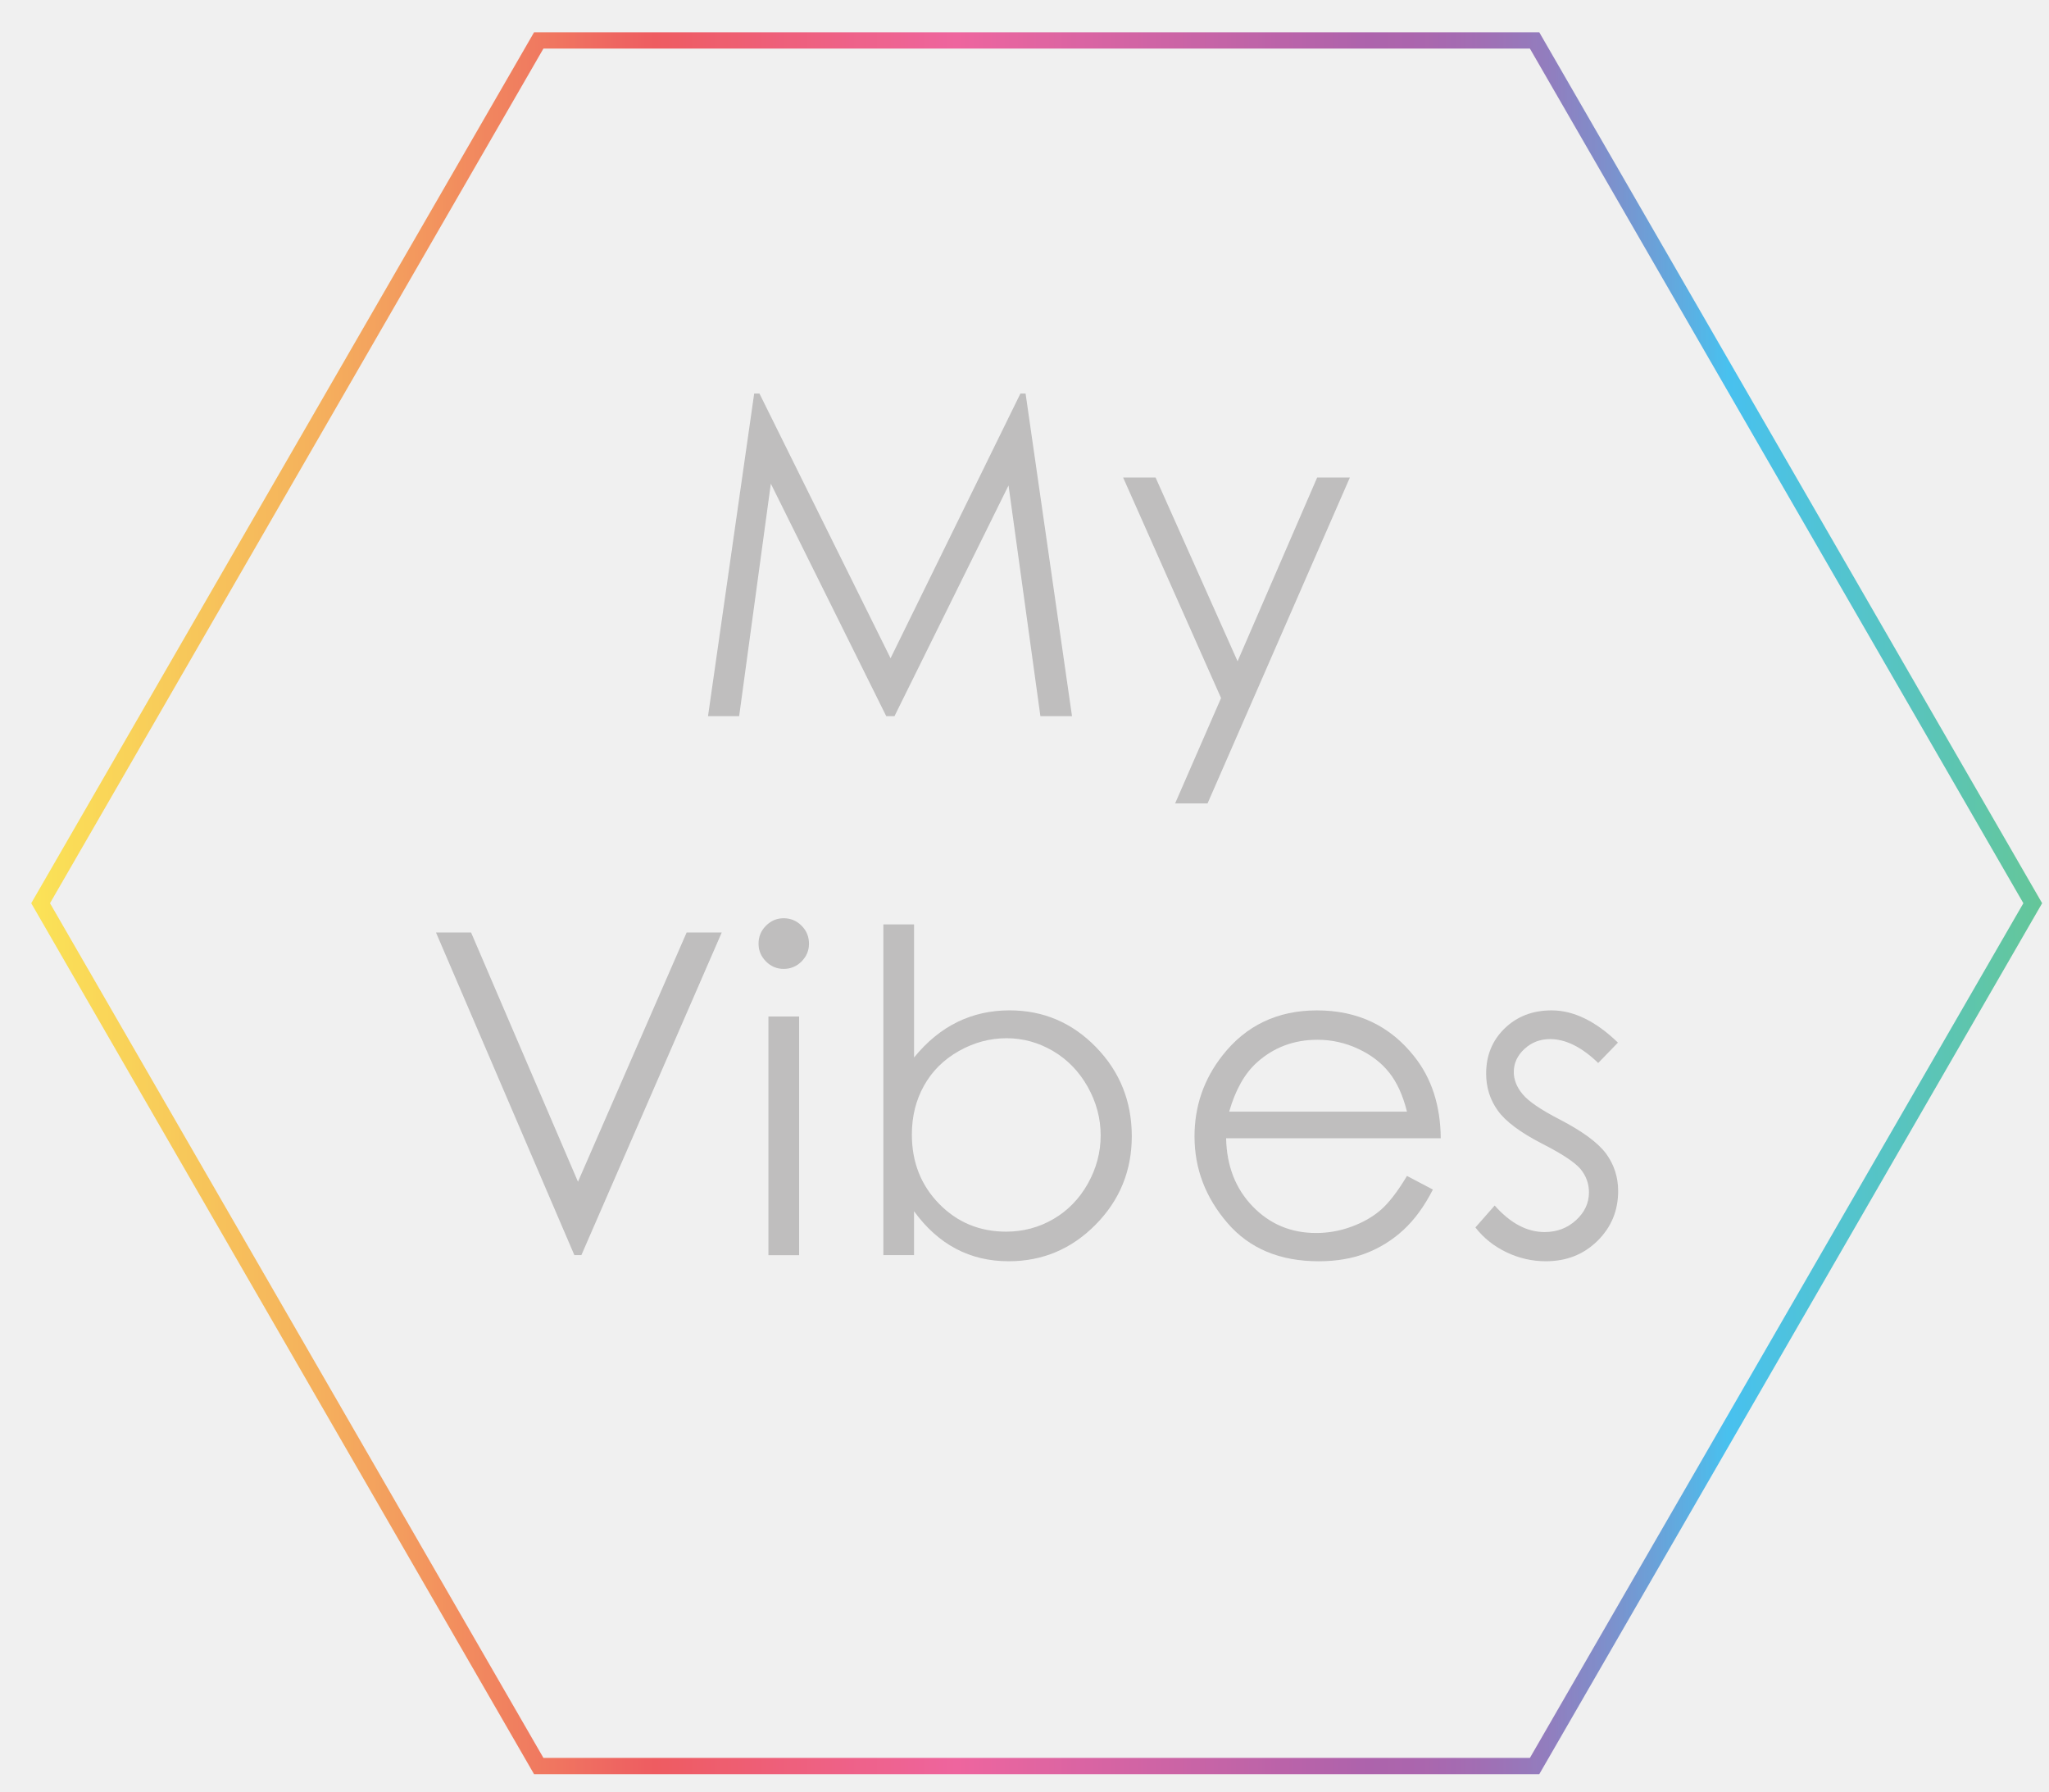
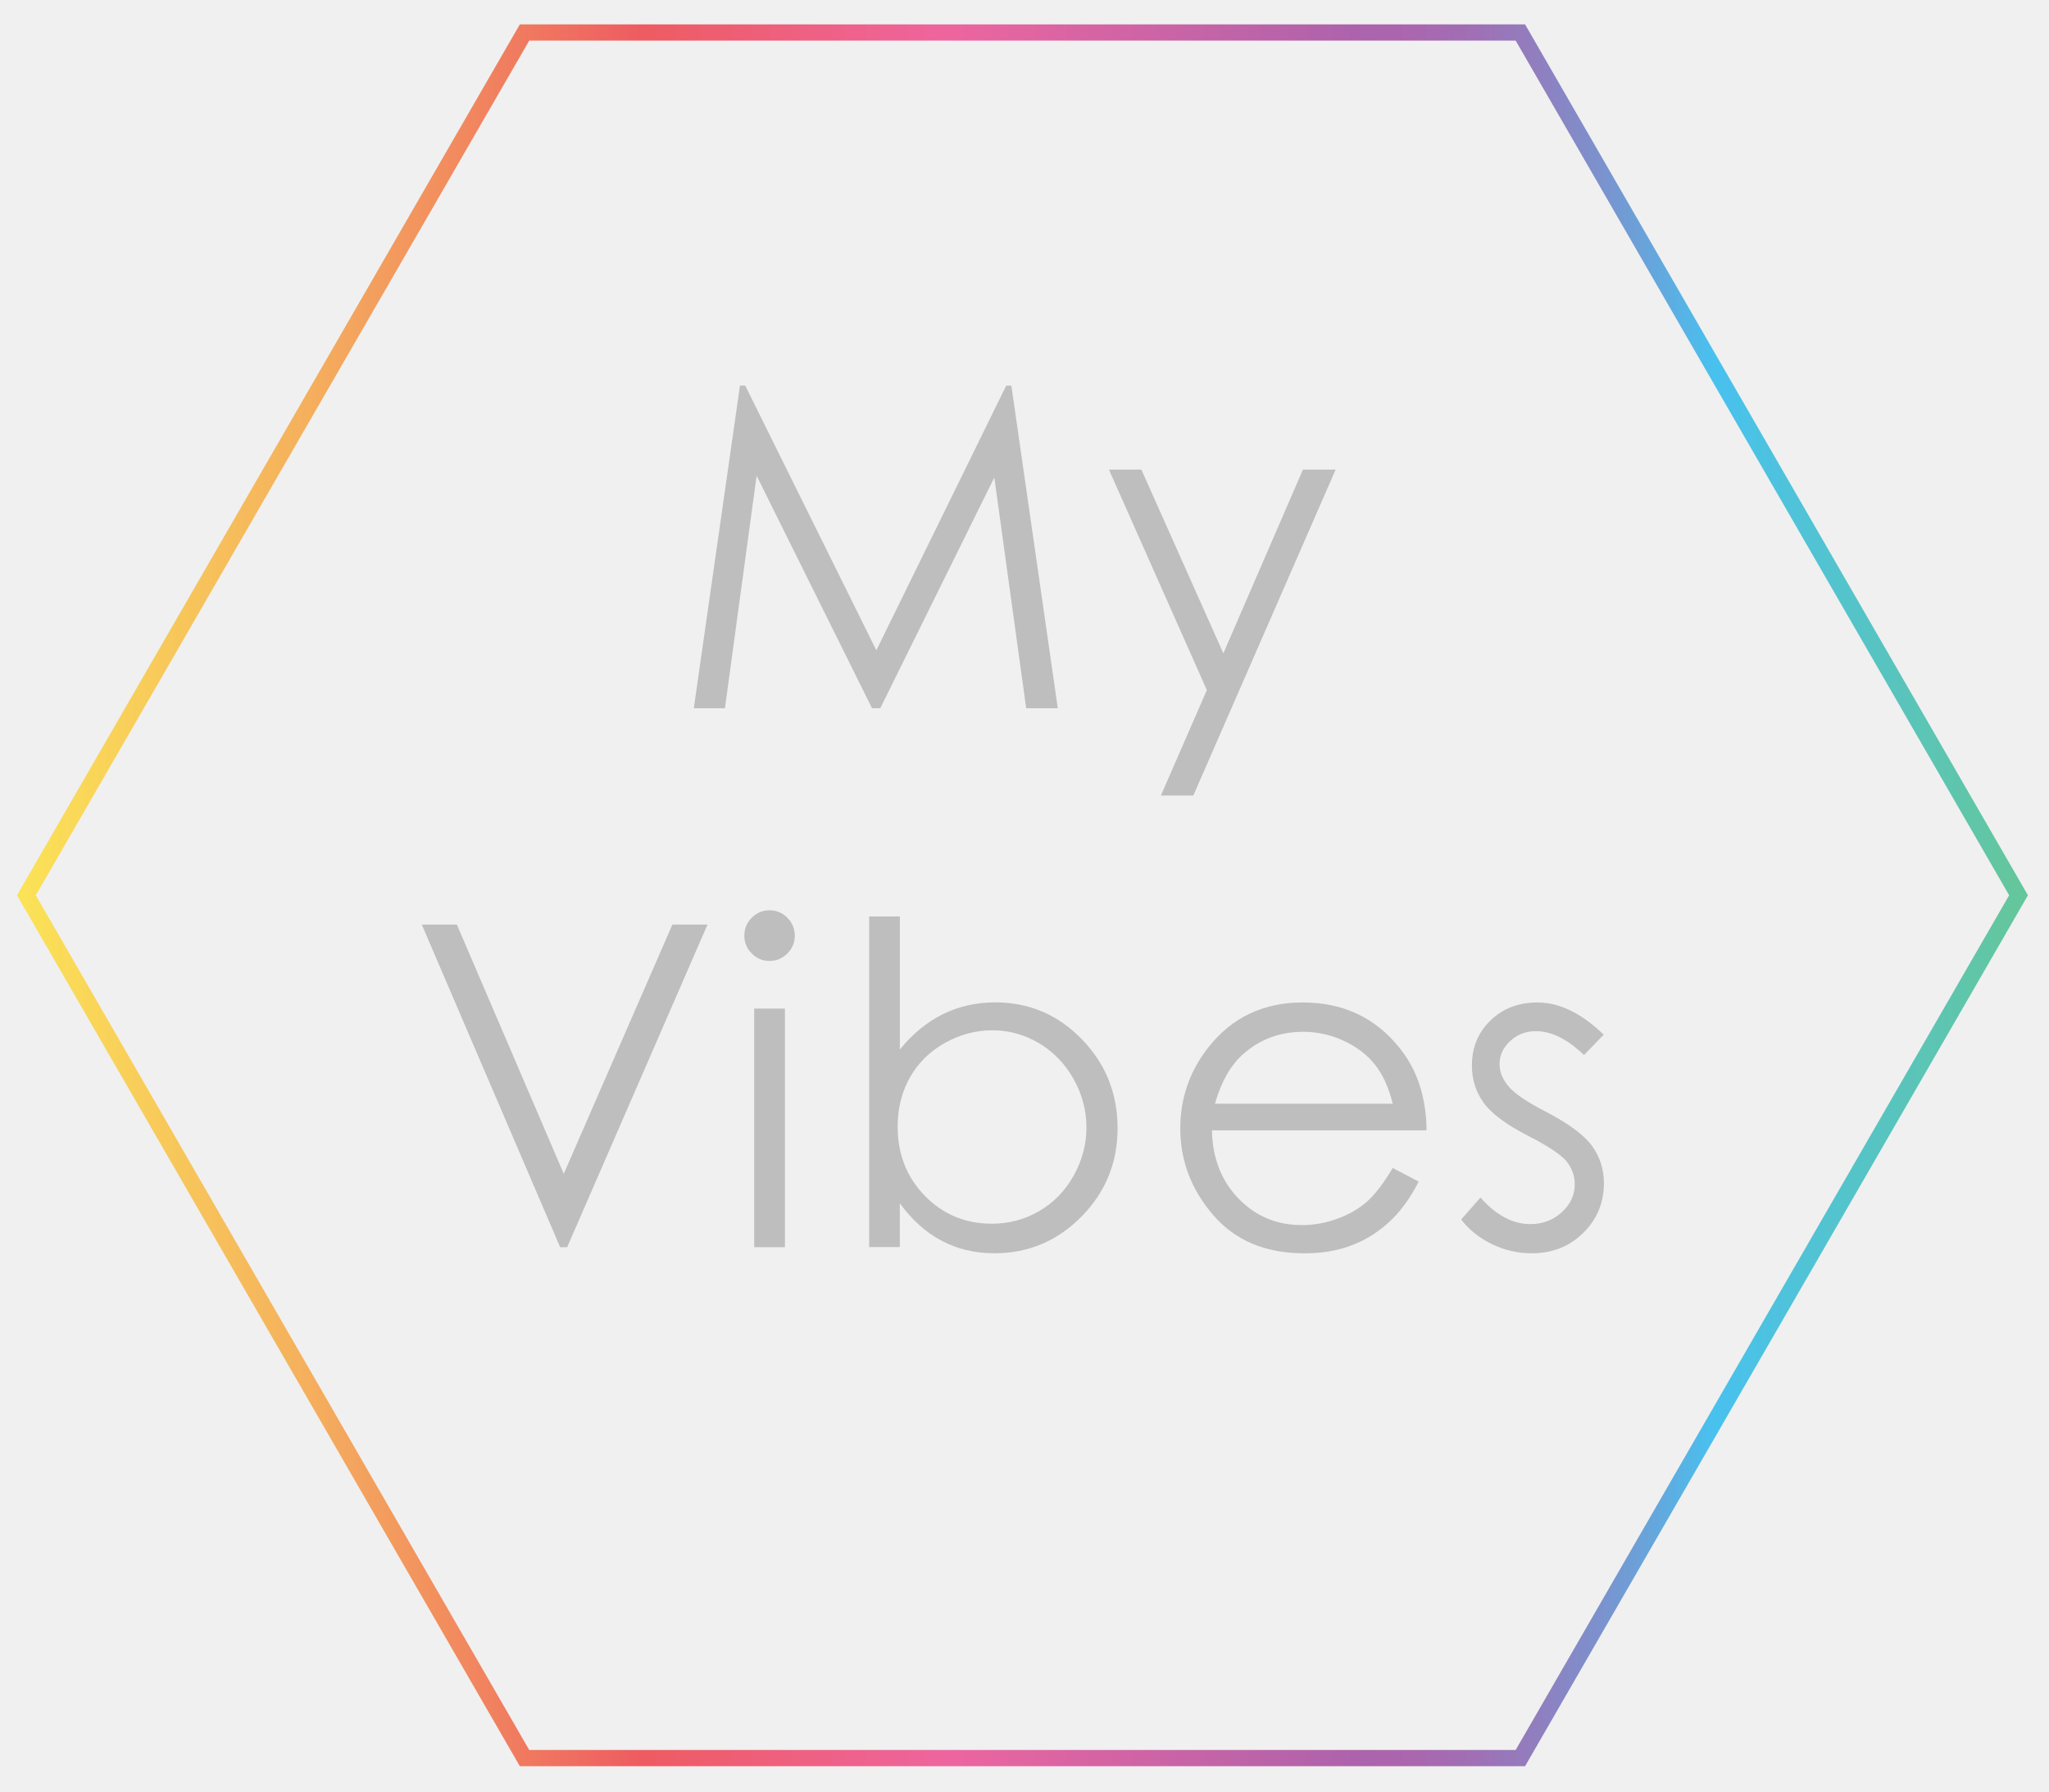
- <svg xmlns="http://www.w3.org/2000/svg" version="1.1" id="Layer_1" x="0px" y="0px" width="126.125px" height="110.25px" viewBox="-15.875 -9.75 126.125 110.25" enable-background="new -15.875 -9.75 126.125 110.25" xml:space="preserve">
+ <svg xmlns="http://www.w3.org/2000/svg" version="1.1" id="Layer_1" x="0px" y="0px" width="126.125px" height="110.25px" viewBox="0 0 126.125 110.25" enable-background="new 0 0 126.125 110.25" xml:space="preserve">
  <g id="Layer_1_1_" display="none">
    <g display="inline">
      <g>
-         <path id="svgCog" fill="none" stroke="#ADADAD" stroke-miterlimit="10" d="M33.815,18.188l-2.524-0.409     c-0.329-0.055-0.614-0.126-0.631-0.162c-0.021-0.036-0.106-0.411-0.106-0.521c0-0.113,0.242-0.341,0.533-0.507l2.235-1.271     c0.291-0.164,0.438-0.562,0.321-0.884l-0.397-1.111c-0.112-0.32-0.476-0.529-0.803-0.465l-2.513,0.495     c-0.328,0.065-0.617,0.098-0.647,0.071c-0.026-0.026-0.233-0.349-0.272-0.456c-0.035-0.104,0.112-0.401,0.332-0.659l1.676-1.975     c0.221-0.259,0.223-0.683,0.009-0.941l-0.745-0.907c-0.217-0.263-0.625-0.334-0.909-0.157L27.18,9.675     c-0.287,0.175-0.549,0.306-0.586,0.291c-0.035-0.017-0.34-0.243-0.41-0.33c-0.068-0.088-0.028-0.42,0.09-0.736l0.914-2.441     c0.119-0.318-0.021-0.718-0.307-0.889l-1.007-0.593c-0.286-0.171-0.694-0.095-0.905,0.17l-1.611,2.03     c-0.211,0.267-0.416,0.479-0.452,0.479c-0.039-0.001-0.401-0.111-0.496-0.168c-0.097-0.057-0.167-0.38-0.162-0.724l0.041-2.611     c0.007-0.34-0.26-0.669-0.589-0.729L20.557,3.22c-0.33-0.061-0.688,0.154-0.795,0.479l-0.836,2.47     c-0.107,0.323-0.229,0.597-0.267,0.608c-0.036,0.01-0.415,0.036-0.522,0.017c-0.105-0.021-0.283-0.302-0.392-0.625L16.91,3.697     c-0.107-0.32-0.467-0.536-0.796-0.478l-1.142,0.205c-0.33,0.061-0.594,0.389-0.588,0.729l0.041,2.614     c0.006,0.34-0.016,0.639-0.047,0.663c-0.027,0.023-0.375,0.178-0.484,0.197c-0.107,0.02-0.367-0.183-0.578-0.448l-1.612-2.03     c-0.209-0.266-0.617-0.344-0.908-0.173L9.793,5.57c-0.289,0.171-0.429,0.57-0.31,0.89L10.4,8.901     c0.119,0.316,0.197,0.605,0.178,0.641c-0.021,0.031-0.295,0.297-0.391,0.354c-0.096,0.055-0.409-0.044-0.693-0.22L7.297,8.333     c-0.285-0.177-0.695-0.106-0.91,0.154L5.641,9.396c-0.213,0.262-0.209,0.686,0.009,0.941l1.678,1.976     c0.218,0.259,0.392,0.5,0.382,0.538c-0.009,0.041-0.177,0.387-0.246,0.47c-0.072,0.084-0.398,0.103-0.727,0.036l-2.514-0.495     c-0.328-0.065-0.689,0.146-0.803,0.466L3.024,14.44c-0.115,0.319,0.029,0.718,0.322,0.883l2.238,1.27     c0.291,0.164,0.534,0.332,0.538,0.371c0.005,0.041-0.036,0.423-0.075,0.528c-0.037,0.104-0.338,0.234-0.668,0.287l-2.527,0.412     c-0.33,0.052-0.598,0.375-0.598,0.717v1.183c0,0.345,0.268,0.666,0.598,0.721l2.527,0.409c0.33,0.056,0.612,0.129,0.631,0.161     c0.017,0.035,0.105,0.412,0.104,0.522c0,0.114-0.24,0.343-0.53,0.505l-2.238,1.269c-0.293,0.166-0.438,0.564-0.322,0.884     l0.396,1.113c0.111,0.32,0.475,0.529,0.803,0.466l2.512-0.496c0.328-0.065,0.619-0.097,0.646-0.07     c0.028,0.026,0.237,0.349,0.274,0.456c0.036,0.104-0.112,0.4-0.332,0.658l-1.677,1.977c-0.219,0.256-0.223,0.682-0.008,0.942     l0.746,0.906c0.213,0.262,0.623,0.331,0.91,0.157l2.194-1.347c0.286-0.175,0.549-0.306,0.584-0.292     c0.036,0.018,0.341,0.244,0.411,0.33c0.068,0.089,0.027,0.418-0.09,0.735L9.479,32.54C9.36,32.857,9.5,33.259,9.788,33.429     l1.004,0.593c0.289,0.172,0.699,0.095,0.908-0.171l1.611-2.028c0.209-0.267,0.414-0.479,0.453-0.479     c0.039,0.003,0.4,0.112,0.496,0.167c0.092,0.057,0.166,0.382,0.16,0.723l-0.041,2.614c-0.006,0.342,0.258,0.667,0.588,0.728     l1.144,0.206c0.327,0.06,0.688-0.155,0.796-0.479l0.835-2.471c0.106-0.318,0.228-0.595,0.265-0.604     c0.037-0.014,0.416-0.039,0.523-0.018c0.107,0.02,0.287,0.299,0.395,0.621l0.836,2.472c0.109,0.323,0.469,0.538,0.797,0.479     l1.141-0.204c0.33-0.062,0.596-0.388,0.588-0.729l-0.041-2.615c-0.007-0.339,0.016-0.639,0.046-0.662     c0.029-0.021,0.376-0.179,0.484-0.197s0.366,0.185,0.577,0.447l1.613,2.029c0.211,0.266,0.619,0.343,0.908,0.172l1.004-0.591     c0.288-0.173,0.428-0.572,0.309-0.892l-0.916-2.439c-0.12-0.319-0.2-0.607-0.178-0.639c0.021-0.035,0.293-0.303,0.391-0.357     c0.095-0.055,0.406,0.042,0.693,0.219l2.194,1.346c0.284,0.175,0.695,0.105,0.91-0.156l0.744-0.908     c0.216-0.259,0.212-0.684-0.007-0.941L29.34,26.69c-0.221-0.258-0.392-0.5-0.385-0.539c0.012-0.037,0.178-0.384,0.248-0.467     c0.072-0.087,0.398-0.104,0.727-0.038l2.513,0.496c0.327,0.063,0.69-0.146,0.805-0.466l0.396-1.111     c0.115-0.32-0.029-0.718-0.322-0.884l-2.234-1.269c-0.293-0.166-0.535-0.334-0.543-0.373c-0.004-0.041,0.098-0.619,0.115-0.653     c0.018-0.035,0.303-0.107,0.63-0.164l2.524-0.41c0.33-0.054,0.601-0.376,0.601-0.718v-1.185     C34.414,18.564,34.145,18.242,33.815,18.188z" />
+         <path id="svgCog" fill="none" stroke="#ADADAD" stroke-miterlimit="10" d="M33.815,18.188l-2.524-0.409     c-0.329-0.055-0.614-0.126-0.631-0.162c-0.021-0.036-0.106-0.411-0.106-0.521c0-0.113,0.242-0.341,0.533-0.507l2.235-1.271     c0.291-0.164,0.438-0.562,0.321-0.884l-0.397-1.111c-0.112-0.32-0.476-0.529-0.803-0.465l-2.513,0.495     c-0.328,0.065-0.617,0.098-0.647,0.071c-0.026-0.026-0.233-0.349-0.272-0.456c-0.035-0.104,0.112-0.401,0.332-0.659l1.676-1.975     c0.221-0.259,0.223-0.683,0.009-0.941l-0.745-0.907c-0.217-0.263-0.625-0.334-0.909-0.157L27.18,9.675     c-0.287,0.175-0.549,0.306-0.586,0.291c-0.035-0.017-0.34-0.243-0.41-0.33c-0.068-0.088-0.028-0.42,0.09-0.736l0.914-2.441     c0.119-0.318-0.021-0.718-0.307-0.889l-1.007-0.593c-0.286-0.171-0.694-0.095-0.905,0.17l-1.611,2.03     c-0.211,0.267-0.416,0.479-0.452,0.479c-0.039-0.001-0.401-0.111-0.496-0.168c-0.097-0.057-0.167-0.38-0.162-0.724l0.041-2.611     c0.007-0.34-0.26-0.669-0.589-0.729L20.557,3.22c-0.33-0.061-0.688,0.154-0.795,0.479l-0.836,2.47     c-0.107,0.323-0.229,0.597-0.267,0.608c-0.036,0.01-0.415,0.036-0.522,0.017c-0.105-0.021-0.283-0.302-0.392-0.625L16.91,3.697     c-0.107-0.32-0.467-0.536-0.796-0.479l-1.142,0.205c-0.33,0.061-0.594,0.389-0.588,0.729l0.041,2.614     c0.006,0.34-0.016,0.639-0.047,0.663c-0.027,0.023-0.375,0.178-0.484,0.197c-0.107,0.02-0.367-0.183-0.578-0.448l-1.612-2.03     c-0.209-0.266-0.617-0.344-0.908-0.173L9.793,5.57c-0.289,0.171-0.429,0.57-0.31,0.89L10.4,8.901     c0.119,0.316,0.197,0.605,0.178,0.641c-0.021,0.031-0.295,0.297-0.391,0.354c-0.096,0.055-0.409-0.044-0.693-0.22L7.297,8.333     c-0.285-0.177-0.695-0.106-0.91,0.154L5.641,9.396c-0.213,0.262-0.209,0.686,0.009,0.941l1.678,1.976     c0.218,0.259,0.392,0.5,0.382,0.538c-0.009,0.041-0.177,0.387-0.246,0.47c-0.072,0.084-0.398,0.103-0.727,0.036l-2.514-0.495     c-0.328-0.065-0.689,0.146-0.803,0.466L3.024,14.44c-0.115,0.319,0.029,0.718,0.322,0.883l2.238,1.27     c0.291,0.164,0.534,0.332,0.538,0.371c0.005,0.041-0.036,0.423-0.075,0.528c-0.037,0.104-0.338,0.234-0.668,0.287l-2.527,0.412     c-0.33,0.052-0.598,0.375-0.598,0.717v1.183c0,0.345,0.268,0.666,0.598,0.721l2.527,0.409c0.33,0.056,0.612,0.129,0.631,0.161     c0.017,0.035,0.105,0.412,0.104,0.522c0,0.114-0.24,0.343-0.53,0.505l-2.238,1.269c-0.293,0.166-0.438,0.564-0.322,0.884     l0.396,1.113c0.111,0.32,0.475,0.529,0.803,0.466l2.512-0.496c0.328-0.065,0.619-0.097,0.646-0.07     c0.028,0.026,0.237,0.349,0.274,0.456c0.036,0.104-0.112,0.4-0.332,0.658l-1.677,1.977c-0.219,0.256-0.223,0.682-0.008,0.942     l0.746,0.906c0.213,0.262,0.623,0.331,0.91,0.157l2.194-1.347c0.286-0.175,0.549-0.306,0.584-0.292     c0.036,0.018,0.341,0.244,0.411,0.33c0.068,0.089,0.027,0.418-0.09,0.735L9.479,32.54C9.36,32.857,9.5,33.259,9.788,33.429     l1.004,0.593c0.289,0.172,0.699,0.095,0.908-0.171l1.611-2.028c0.209-0.267,0.414-0.479,0.453-0.479     c0.039,0.003,0.4,0.112,0.496,0.167c0.092,0.057,0.166,0.382,0.16,0.723l-0.041,2.614c-0.006,0.342,0.258,0.667,0.588,0.728     l1.144,0.206c0.327,0.06,0.688-0.155,0.796-0.479l0.835-2.471c0.106-0.318,0.228-0.595,0.265-0.604     c0.037-0.014,0.416-0.039,0.523-0.018c0.107,0.02,0.287,0.299,0.395,0.621l0.836,2.472c0.109,0.323,0.469,0.538,0.797,0.479     l1.141-0.204c0.33-0.062,0.596-0.388,0.588-0.729l-0.041-2.615c-0.007-0.339,0.016-0.639,0.046-0.662     c0.029-0.021,0.376-0.179,0.484-0.197s0.366,0.185,0.577,0.447l1.613,2.029c0.211,0.266,0.619,0.343,0.908,0.172l1.004-0.591     c0.288-0.173,0.428-0.572,0.309-0.892l-0.916-2.439c-0.12-0.319-0.2-0.607-0.178-0.639c0.021-0.035,0.293-0.303,0.391-0.357     c0.095-0.055,0.406,0.042,0.693,0.219l2.194,1.346c0.284,0.175,0.695,0.105,0.91-0.156l0.744-0.908     c0.216-0.259,0.212-0.684-0.007-0.941L29.34,26.69c-0.221-0.258-0.392-0.5-0.385-0.539c0.012-0.037,0.178-0.384,0.248-0.467     c0.072-0.087,0.398-0.104,0.727-0.038l2.513,0.496c0.327,0.063,0.69-0.146,0.805-0.466l0.396-1.111     c0.115-0.32-0.029-0.718-0.322-0.884l-2.234-1.269c-0.293-0.166-0.535-0.334-0.543-0.373c-0.004-0.041,0.098-0.619,0.115-0.653     c0.018-0.035,0.303-0.107,0.63-0.164l2.524-0.41c0.33-0.054,0.601-0.376,0.601-0.718v-1.185     C34.414,18.564,34.145,18.242,33.815,18.188z" />
      </g>
      <g>
        <ellipse opacity="0.9" fill="#FFFFFF" stroke="#AEADAE" stroke-miterlimit="10" enable-background="new    " cx="18.159" cy="19.59" rx="9.875" ry="10.081" />
      </g>
    </g>
  </g>
-   <linearGradient id="SVGID_1_" gradientUnits="userSpaceOnUse" x1="-13.953" y1="45.837" x2="109.827" y2="45.837">
+   <linearGradient id="SVGID_1_" gradientUnits="userSpaceOnUse" x1="-12.953" y1="228.152" x2="110.827" y2="228.152" gradientTransform="matrix(1 0 0 -1 14 283.25)">
    <stop offset="0" style="stop-color:#FFDD15" />
    <stop offset="0.147" style="stop-color:#F6921E" />
    <stop offset="0.311" style="stop-color:#EC1C24" />
    <stop offset="0.461" style="stop-color:#EC297B" />
    <stop offset="0.664" style="stop-color:#90278E" />
    <stop offset="0.692" style="stop-color:#8C2B91" />
    <stop offset="0.722" style="stop-color:#7E379A" />
    <stop offset="0.754" style="stop-color:#694CA8" />
    <stop offset="0.786" style="stop-color:#4A68BD" />
    <stop offset="0.819" style="stop-color:#238CD7" />
    <stop offset="0.844" style="stop-color:#00ADEE" />
    <stop offset="1" style="stop-color:#29B473" />
  </linearGradient>
-   <polygon opacity="0.7" fill="none" stroke="url(#SVGID_1_)" stroke-miterlimit="10" enable-background="new    " points="  17.287,98.936 -13.375,45.836 17.287,-7.261 78.586,-7.261 109.25,45.836 78.586,98.936 " />
-   <path opacity="0.7" fill="#A9A8A8" enable-background="new    " d="M27.707,34.323l2.842-19.854h0.323l8.071,16.292l7.994-16.292  h0.317l2.857,19.854h-1.945l-1.961-14.199l-7.02,14.199h-0.508l-7.104-14.308l-1.95,14.308H27.707z" />
-   <path opacity="0.7" fill="#A9A8A8" enable-background="new    " d="M53.259,19.639h1.997l5.047,11.308l4.899-11.308h2.013  l-8.76,20.055h-1.996l2.828-6.484L53.259,19.639z" />
-   <path opacity="0.7" fill="#A9A8A8" enable-background="new    " d="M10.963,47.639h2.159l6.58,15.339l6.688-15.339h2.16  l-8.639,19.854H19.48L10.963,47.639z" />
-   <path opacity="0.7" fill="#A9A8A8" enable-background="new    " d="M32.363,46.761c0.429,0,0.797,0.153,1.102,0.459  c0.304,0.306,0.457,0.674,0.457,1.107c0,0.422-0.153,0.787-0.457,1.092c-0.305,0.306-0.672,0.459-1.102,0.459  c-0.421,0-0.785-0.153-1.089-0.459c-0.304-0.305-0.457-0.67-0.457-1.092c0-0.433,0.152-0.801,0.457-1.107  C31.579,46.915,31.942,46.761,32.363,46.761z M31.425,52.809h1.89v14.685h-1.89V52.809z" />
-   <path opacity="0.7" fill="#A9A8A8" enable-background="new    " d="M38.5,67.493V47.14h1.889v8.191  c0.791-0.971,1.676-1.697,2.656-2.179c0.979-0.481,2.054-0.722,3.222-0.722c2.076,0,3.85,0.754,5.319,2.261s2.205,3.336,2.205,5.486  c0,2.123-0.742,3.937-2.225,5.439c-1.484,1.502-3.268,2.254-5.353,2.254c-1.196,0-2.279-0.256-3.249-0.77  c-0.971-0.513-1.83-1.283-2.576-2.309v2.7H38.5z M46.057,66.049c1.051,0,2.02-0.259,2.91-0.776c0.887-0.518,1.595-1.244,2.121-2.18  c0.524-0.937,0.788-1.925,0.788-2.969s-0.265-2.038-0.794-2.983c-0.53-0.944-1.242-1.68-2.135-2.207  c-0.893-0.525-1.847-0.789-2.861-0.789c-1.033,0-2.013,0.264-2.943,0.789c-0.929,0.527-1.643,1.235-2.141,2.127  c-0.499,0.891-0.748,1.895-0.748,3.009c0,1.702,0.559,3.122,1.677,4.266C43.048,65.477,44.423,66.049,46.057,66.049z" />
-   <path opacity="0.7" fill="#A9A8A8" enable-background="new    " d="M70.731,62.62l1.594,0.838c-0.523,1.024-1.127,1.853-1.811,2.483  c-0.685,0.63-1.454,1.109-2.312,1.438c-0.855,0.328-1.822,0.492-2.903,0.492c-2.396,0-4.269-0.786-5.619-2.356  c-1.352-1.568-2.027-3.344-2.027-5.323c0-1.863,0.572-3.523,1.715-4.98c1.451-1.854,3.392-2.78,5.823-2.78  c2.503,0,4.503,0.949,5.998,2.848c1.062,1.341,1.602,3.014,1.621,5.021H59.597c0.036,1.706,0.582,3.104,1.636,4.195  c1.054,1.09,2.355,1.636,3.905,1.636c0.749,0,1.475-0.13,2.181-0.391c0.708-0.26,1.31-0.604,1.805-1.035  C69.619,64.274,70.156,63.579,70.731,62.62z M70.731,58.665c-0.251-1.008-0.619-1.812-1.102-2.415  c-0.481-0.604-1.118-1.089-1.911-1.458c-0.794-0.368-1.627-0.553-2.5-0.553c-1.442,0-2.681,0.463-3.717,1.391  c-0.756,0.674-1.328,1.687-1.716,3.035H70.731z" />
-   <path opacity="0.7" fill="#A9A8A8" enable-background="new    " d="M83.716,54.415l-1.215,1.254  c-1.012-0.98-1.999-1.471-2.964-1.471c-0.614,0-1.139,0.202-1.577,0.608c-0.437,0.404-0.655,0.877-0.655,1.415  c0,0.478,0.181,0.933,0.54,1.364c0.362,0.441,1.119,0.958,2.273,1.553c1.407,0.729,2.362,1.431,2.866,2.105  c0.497,0.684,0.745,1.452,0.745,2.309c0,1.204-0.424,2.227-1.271,3.062c-0.848,0.837-1.907,1.256-3.177,1.256  c-0.848,0-1.657-0.186-2.426-0.553c-0.771-0.37-1.409-0.878-1.913-1.526l1.187-1.349c0.966,1.088,1.988,1.632,3.071,1.632  c0.758,0,1.402-0.242,1.935-0.729c0.531-0.486,0.798-1.057,0.798-1.714c0-0.54-0.176-1.021-0.526-1.444  c-0.353-0.413-1.146-0.937-2.381-1.565c-1.325-0.685-2.228-1.359-2.705-2.025c-0.479-0.665-0.717-1.426-0.717-2.28  c0-1.115,0.381-2.043,1.143-2.78c0.761-0.737,1.724-1.106,2.886-1.106C80.984,52.431,82.347,53.092,83.716,54.415z" />
+   <polygon opacity="0.7" fill="none" stroke="url(#SVGID_1_)" stroke-miterlimit="10" enable-background="new    " points="  32.287,108.196 1.625,55.097 32.287,2 93.586,2 124.25,55.097 93.586,108.196 " />
+   <path opacity="0.7" fill="#A9A8A8" enable-background="new    " d="M42.707,43.584l2.842-19.854h0.323l8.071,16.292l7.995-16.292  h0.316l2.857,19.854h-1.945l-1.961-14.199l-7.02,14.199h-0.508l-7.104-14.308l-1.95,14.308H42.707z" />
+   <path opacity="0.7" fill="#A9A8A8" enable-background="new    " d="M68.259,28.9h1.997l5.047,11.308L80.202,28.9h2.013l-8.76,20.055  h-1.996l2.828-6.484L68.259,28.9z" />
+   <path opacity="0.7" fill="#A9A8A8" enable-background="new    " d="M25.963,56.9h2.159l6.58,15.339L41.39,56.9h2.16l-8.639,19.854  H34.48L25.963,56.9z" />
+   <path opacity="0.7" fill="#A9A8A8" enable-background="new    " d="M47.363,56.021c0.429,0,0.797,0.153,1.102,0.459  c0.304,0.307,0.457,0.674,0.457,1.107c0,0.422-0.153,0.787-0.457,1.092c-0.305,0.306-0.672,0.459-1.102,0.459  c-0.421,0-0.785-0.153-1.089-0.459c-0.304-0.305-0.457-0.67-0.457-1.092c0-0.434,0.152-0.801,0.457-1.107  C46.579,56.176,46.942,56.021,47.363,56.021z M46.425,62.069h1.89v14.686h-1.89V62.069z" />
+   <path opacity="0.7" fill="#A9A8A8" enable-background="new    " d="M53.5,76.754V56.4h1.889v8.191  c0.791-0.972,1.676-1.697,2.656-2.179c0.979-0.481,2.054-0.723,3.222-0.723c2.076,0,3.85,0.754,5.319,2.262  c1.469,1.507,2.205,3.336,2.205,5.485c0,2.123-0.742,3.938-2.225,5.439c-1.484,1.502-3.269,2.254-5.354,2.254  c-1.196,0-2.279-0.256-3.249-0.771c-0.971-0.513-1.83-1.283-2.576-2.309v2.7H53.5V76.754z M61.057,75.31  c1.05,0,2.02-0.259,2.91-0.775c0.887-0.519,1.596-1.244,2.121-2.181c0.523-0.937,0.788-1.925,0.788-2.969s-0.265-2.038-0.794-2.983  c-0.53-0.943-1.242-1.68-2.135-2.207c-0.893-0.524-1.848-0.789-2.861-0.789c-1.033,0-2.013,0.265-2.943,0.789  c-0.929,0.527-1.643,1.235-2.141,2.127c-0.499,0.892-0.748,1.896-0.748,3.01c0,1.701,0.559,3.121,1.677,4.266  C58.048,74.737,59.423,75.31,61.057,75.31z" />
+   <path opacity="0.7" fill="#A9A8A8" enable-background="new    " d="M85.73,71.881l1.595,0.838c-0.523,1.024-1.127,1.853-1.812,2.483  c-0.685,0.629-1.453,1.108-2.312,1.438c-0.854,0.328-1.822,0.492-2.903,0.492c-2.396,0-4.27-0.786-5.619-2.355  c-1.352-1.568-2.027-3.345-2.027-5.324c0-1.862,0.572-3.522,1.716-4.979c1.45-1.854,3.392-2.78,5.823-2.78  c2.502,0,4.502,0.949,5.998,2.849c1.062,1.341,1.602,3.014,1.621,5.021H74.598c0.035,1.706,0.582,3.104,1.635,4.195  c1.055,1.09,2.355,1.636,3.906,1.636c0.748,0,1.475-0.13,2.18-0.391c0.709-0.261,1.311-0.604,1.806-1.035  C84.619,73.534,85.156,72.84,85.73,71.881z M85.73,67.926c-0.25-1.008-0.619-1.812-1.102-2.415c-0.48-0.604-1.117-1.089-1.911-1.458  c-0.794-0.368-1.627-0.553-2.5-0.553c-1.442,0-2.681,0.463-3.717,1.391c-0.756,0.675-1.328,1.687-1.716,3.035H85.73z" />
+   <path opacity="0.7" fill="#A9A8A8" enable-background="new    " d="M98.716,63.676l-1.215,1.254  c-1.013-0.979-1.999-1.471-2.964-1.471c-0.614,0-1.139,0.202-1.577,0.608c-0.437,0.403-0.655,0.877-0.655,1.414  c0,0.479,0.182,0.934,0.541,1.364c0.361,0.44,1.118,0.958,2.272,1.554c1.407,0.729,2.362,1.43,2.866,2.104  c0.496,0.684,0.744,1.452,0.744,2.309c0,1.204-0.424,2.228-1.271,3.062c-0.849,0.837-1.907,1.256-3.177,1.256  c-0.848,0-1.657-0.187-2.426-0.554c-0.771-0.369-1.41-0.877-1.914-1.525l1.188-1.35c0.967,1.088,1.988,1.633,3.071,1.633  c0.758,0,1.401-0.242,1.935-0.729c0.531-0.485,0.799-1.057,0.799-1.714c0-0.54-0.177-1.021-0.526-1.443  c-0.353-0.414-1.146-0.938-2.382-1.565c-1.324-0.685-2.228-1.358-2.705-2.024c-0.479-0.666-0.717-1.427-0.717-2.281  c0-1.114,0.381-2.043,1.144-2.779c0.761-0.737,1.724-1.105,2.886-1.105C95.984,61.692,97.348,62.353,98.716,63.676z" />
</svg>
